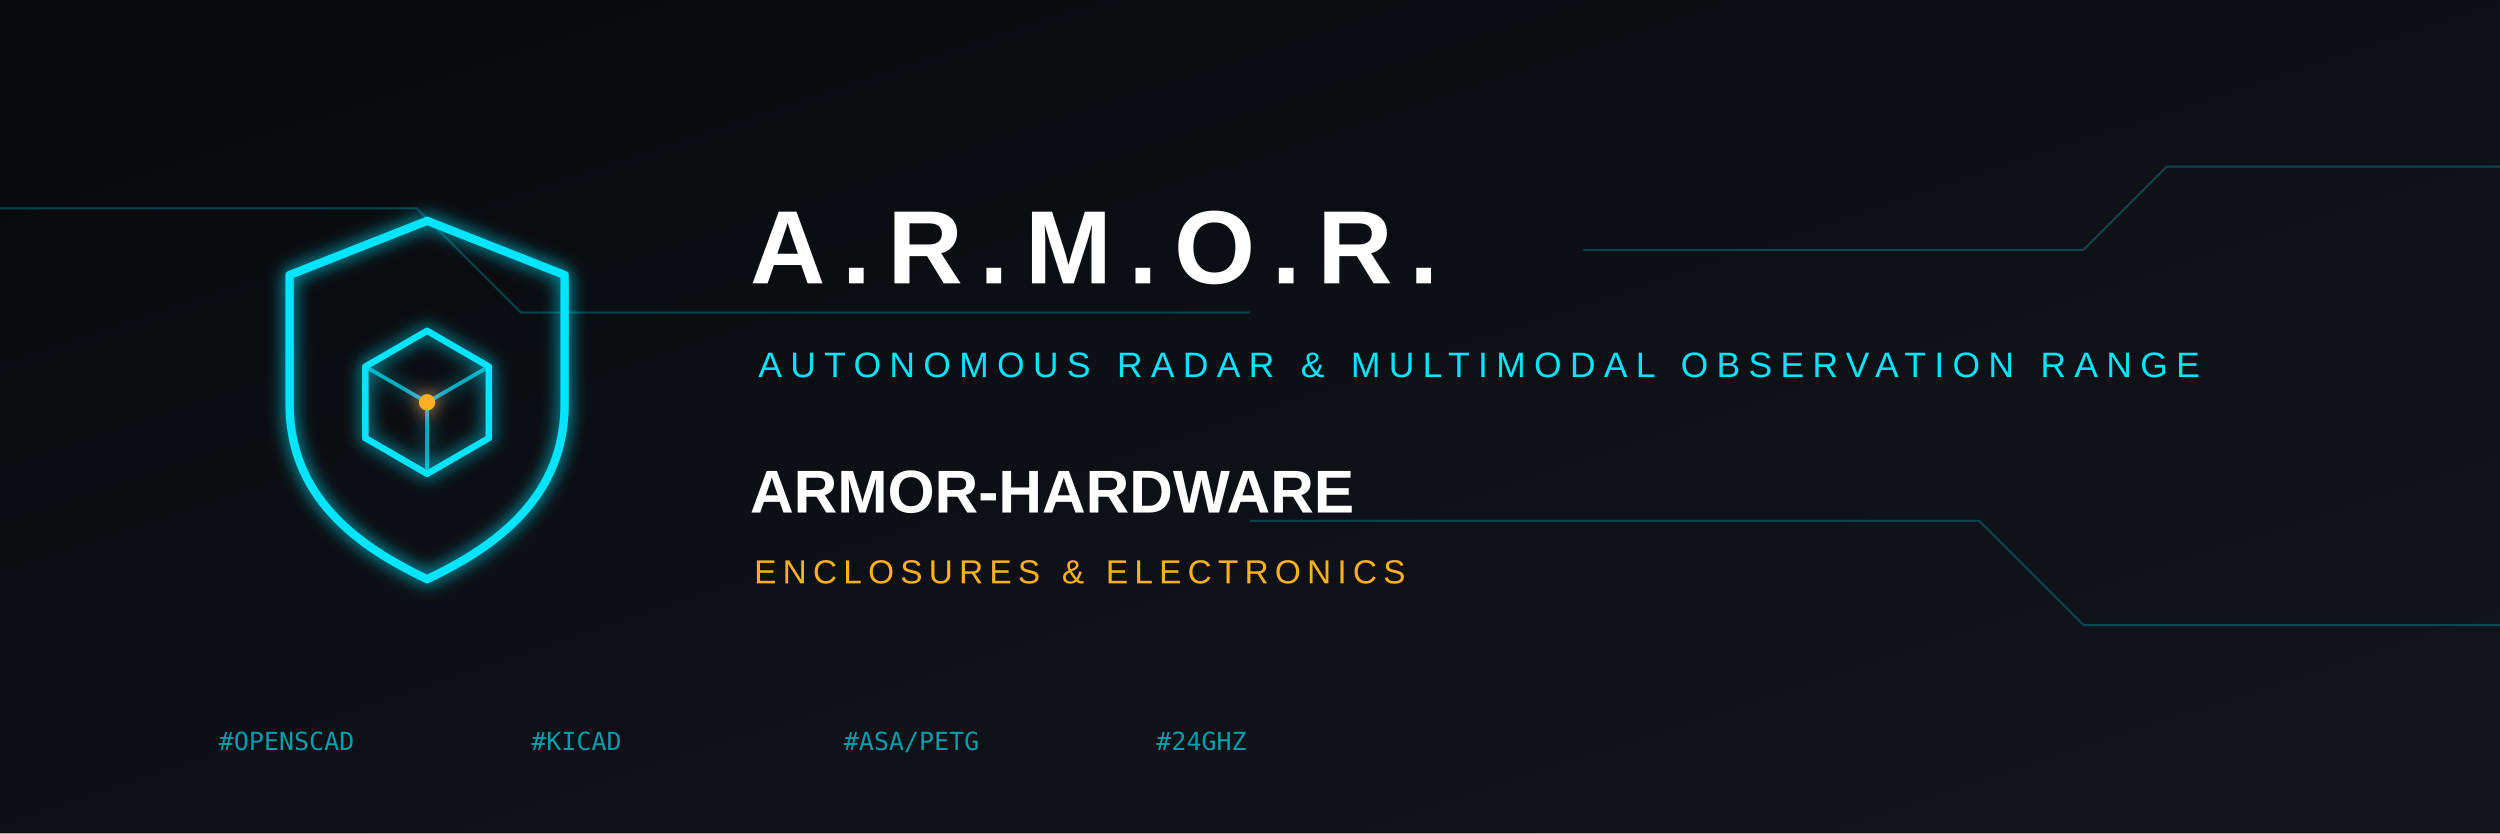
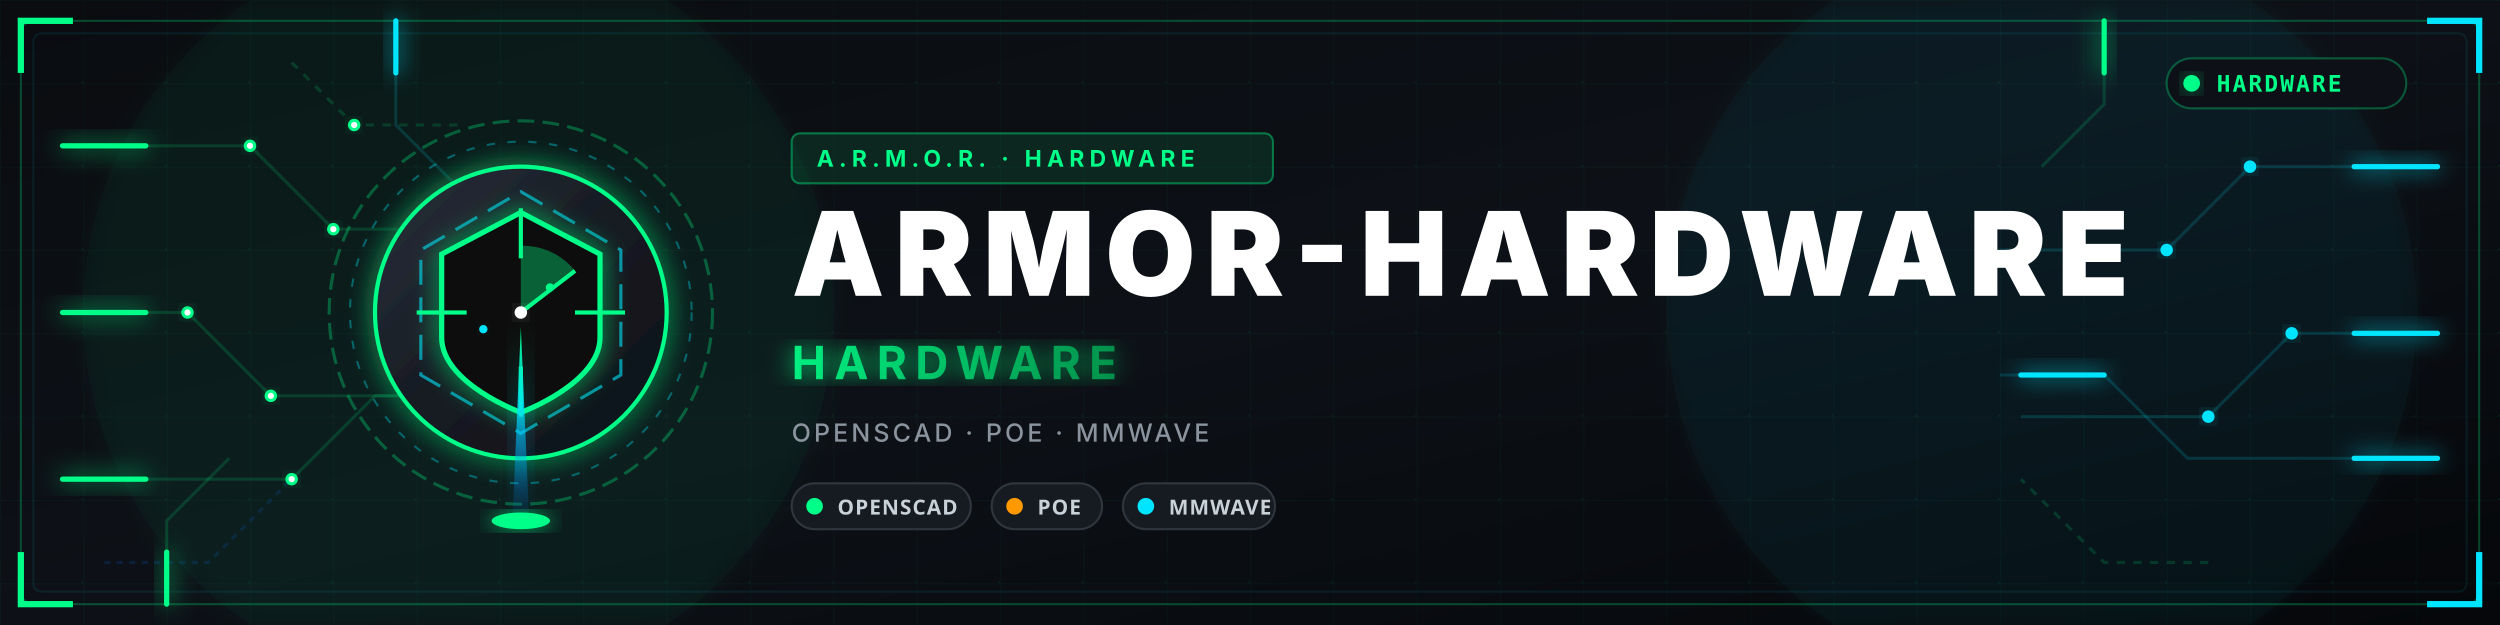
- <svg xmlns="http://www.w3.org/2000/svg" viewBox="0 0 1200 400" role="img" aria-labelledby="title desc">
+ <svg xmlns="http://www.w3.org/2000/svg" viewBox="0 0 1200 300" width="100%" height="100%">
  <defs>
-     <linearGradient id="bg" x1="0%" y1="0%" x2="100%" y2="100%">
-       <stop stop-color="#07090C" />
-       <stop offset="1" stop-color="#12161C" />
-     </linearGradient>
-     <filter id="g">
-       <feGaussianBlur stdDeviation="4" result="b" />
+     <linearGradient id="bgGlow" x1="0%" y1="0%" x2="100%" y2="100%">
+       <stop offset="0%" stop-color="#0A0C10" />
+       <stop offset="50%" stop-color="#0D1117" />
+       <stop offset="100%" stop-color="#05070A" />
+     </linearGradient>
+     <linearGradient id="cyanGlow" x1="0%" y1="0%" x2="100%" y2="0%">
+       <stop offset="0%" stop-color="#00E5FF" stop-opacity="0.8" />
+       <stop offset="100%" stop-color="#0088FF" stop-opacity="0.9" />
+     </linearGradient>
+     <linearGradient id="greenGlow" x1="0%" y1="0%" x2="100%" y2="0%">
+       <stop offset="0%" stop-color="#00FF88" stop-opacity="0.9" />
+       <stop offset="100%" stop-color="#00AA55" stop-opacity="0.8" />
+     </linearGradient>
+     <linearGradient id="laserBeam" x1="0%" y1="0%" x2="0%" y2="100%">
+       <stop offset="0%" stop-color="#00FF88" stop-opacity="1" />
+       <stop offset="40%" stop-color="#00E5FF" stop-opacity="0.8" />
+       <stop offset="100%" stop-color="#0077FF" stop-opacity="0" />
+     </linearGradient>
+     <linearGradient id="metalGradient" x1="0%" y1="0%" x2="100%" y2="100%">
+       <stop offset="0%" stop-color="#2A303C" />
+       <stop offset="50%" stop-color="#161B22" />
+       <stop offset="100%" stop-color="#0D1117" />
+     </linearGradient>
+     <filter id="glowCyan" x="-20%" y="-20%" width="140%" height="140%">
+       <feGaussianBlur stdDeviation="5" result="blur" />
      <feMerge>
-         <feMergeNode in="b" />
+         <feMergeNode in="blur" />
        <feMergeNode in="SourceGraphic" />
      </feMerge>
    </filter>
+     <filter id="glowGreen" x="-20%" y="-20%" width="140%" height="140%">
+       <feGaussianBlur stdDeviation="6" result="blur" />
+       <feMerge>
+         <feMergeNode in="blur" />
+         <feMergeNode in="SourceGraphic" />
+       </feMerge>
+     </filter>
+     <filter id="glowBeam" x="-30%" y="-30%" width="160%" height="160%">
+       <feGaussianBlur stdDeviation="8" result="blur" />
+       <feMerge>
+         <feMergeNode in="blur" />
+         <feMergeNode in="SourceGraphic" />
+       </feMerge>
+     </filter>
+     <pattern id="cyberGrid" width="40" height="40" patternUnits="userSpaceOnUse">
+       <path d="M 40 0 L 0 0 0 40" fill="none" stroke="#00FF88" stroke-opacity="0.03" stroke-width="1" />
+       <circle cx="40" cy="40" r="1" fill="#00FF88" fill-opacity="0.08" />
+     </pattern>
+     <g id="pcbNode">
+       <circle cx="0" cy="0" r="3" fill="#00FF88" filter="url(#glowGreen)" />
+       <circle cx="0" cy="0" r="1.5" fill="#FFFFFF" />
+     </g>
  </defs>
-   <rect width="1200" height="400" fill="url(#bg)" />
-   <g fill="none" stroke="#00E5FF" stroke-width="1" opacity=".25">
-     <path d="M0 100H200L250 150H600" />
-     <path d="M1200 300H1000L950 250H600" />
-     <path d="M1200 80H1040L1000 120H760" />
-   </g>
-   <g transform="translate(205 190)">
-     <g transform="scale(1.0)" filter="url(#g)" fill="none" stroke-linecap="round" stroke-linejoin="round" stroke="#00E5FF" stroke-width="4">
-       <path d="M0,-84 L66,-58 V4 C66,48 34,72 0,88 C-34,72 -66,48 -66,4 V-58 Z" />
-       <g transform="scale(.78) translate(0 4)" stroke-width="4">
-         <path d="M0,-44 L38,-22 V22 L0,44 L-38,22 V-22 Z" />
-         <path d="M-38,-22 L0,0 L38,-22 M0,0 V44" stroke-width="2.4" opacity=".7" />
-         <circle r="5" fill="#FFB020" stroke="none" />
-       </g>
-     </g>
-   </g>
-   <text x="360" y="136" font-family="Arial,sans-serif" font-size="50" font-weight="bold" fill="#FFF" letter-spacing="8">A.R.M.O.R.</text>
-   <text x="364" y="181" font-family="Arial,sans-serif" font-size="17" fill="#00E5FF" letter-spacing="4">AUTONOMOUS RADAR &amp; MULTIMODAL OBSERVATION RANGE</text>
-   <text x="360" y="246" font-family="Arial,sans-serif" font-size="29" font-weight="bold" fill="#FFF">ARMOR-HARDWARE</text>
-   <text x="362" y="280" font-family="Arial,sans-serif" font-size="16" fill="#FFB020" letter-spacing="3">ENCLOSURES &amp; ELECTRONICS</text>
-   <g font-family="monospace" font-size="12" fill="#00E5FF" opacity=".65">
-     <text x="105" y="360">#OPENSCAD</text>
-     <text x="255" y="360">#KICAD</text>
-     <text x="405" y="360">#ASA/PETG</text>
-     <text x="555" y="360">#24GHZ</text>
+   <rect width="1200" height="300" fill="url(#bgGlow)" />
+   <rect width="1200" height="300" fill="url(#cyberGrid)" />
+   <circle cx="220" cy="150" r="180" fill="#00FF88" fill-opacity="0.03" filter="url(#glowGreen)">
+     <animate attributeName="fill-opacity" values="0.02;0.05;0.02" dur="6s" repeatCount="indefinite" />
+   </circle>
+   <circle cx="980" cy="150" r="180" fill="#00E5FF" fill-opacity="0.03" filter="url(#glowCyan)">
+     <animate attributeName="fill-opacity" values="0.02;0.05;0.02" dur="6s" repeatCount="indefinite" />
+   </circle>
+   <rect x="10" y="10" width="1180" height="280" fill="none" stroke="#00FF88" stroke-opacity="0.25" stroke-width="1" rx="6" />
+   <rect x="16" y="16" width="1168" height="268" fill="none" stroke="#00E5FF" stroke-opacity="0.08" stroke-width="1" rx="4" />
+   <path d="M 10 35 L 10 10 L 35 10" fill="none" stroke="#00FF88" stroke-width="3">
+     <animate attributeName="stroke-opacity" values="0.6;1;0.6" dur="3s" repeatCount="indefinite" />
+   </path>
+   <path d="M 1190 35 L 1190 10 L 1165 10" fill="none" stroke="#00E5FF" stroke-width="3">
+     <animate attributeName="stroke-opacity" values="0.6;1;0.6" dur="3s" repeatCount="indefinite" />
+   </path>
+   <path d="M 10 265 L 10 290 L 35 290" fill="none" stroke="#00FF88" stroke-width="3">
+     <animate attributeName="stroke-opacity" values="0.6;1;0.6" dur="3s" repeatCount="indefinite" />
+   </path>
+   <path d="M 1190 265 L 1190 290 L 1165 290" fill="none" stroke="#00E5FF" stroke-width="3">
+     <animate attributeName="stroke-opacity" values="0.6;1;0.6" dur="3s" repeatCount="indefinite" />
+   </path>
+   <g stroke="#00FF88" stroke-opacity="0.15" stroke-width="1.5" fill="none">
+     <path d="M 30 70 L 120 70 L 160 110 L 240 110" />
+     <path d="M 30 150 L 90 150 L 130 190 L 220 190" />
+     <path d="M 30 230 L 140 230 L 180 190 L 210 190" />
+     <path d="M 80 290 L 80 250 L 110 220" />
+     <path d="M 190 10 L 190 60 L 220 90" stroke="#00E5FF" stroke-opacity="0.15" />
+     <path d="M 140 30 L 170 60 L 220 60" stroke-dasharray="4,4" />
+     <path d="M 50 270 L 100 270 L 140 230" stroke="#0077FF" stroke-opacity="0.15" stroke-dasharray="3,3" />
+   </g>
+   <g fill="none" stroke-linecap="round" stroke-linejoin="round">
+     <path d="M 30 70 L 120 70 L 160 110 L 240 110" stroke="#00FF88" stroke-width="2.5" stroke-dasharray="40, 240" filter="url(#glowGreen)">
+       <animate attributeName="stroke-dashoffset" values="280;0" dur="3s" repeatCount="indefinite" />
+     </path>
+     <path d="M 30 150 L 90 150 L 130 190 L 220 190" stroke="#00FF88" stroke-width="2.5" stroke-dasharray="40, 220" filter="url(#glowGreen)">
+       <animate attributeName="stroke-dashoffset" values="260;0" dur="3.5s" repeatCount="indefinite" />
+     </path>
+     <path d="M 30 230 L 140 230 L 180 190 L 210 190" stroke="#00FF88" stroke-width="2.5" stroke-dasharray="40, 230" filter="url(#glowGreen)">
+       <animate attributeName="stroke-dashoffset" values="270;0" dur="3.2s" repeatCount="indefinite" />
+     </path>
+     <path d="M 80 290 L 80 250 L 110 220" stroke="#00FF88" stroke-width="2.5" stroke-dasharray="25, 100" filter="url(#glowGreen)">
+       <animate attributeName="stroke-dashoffset" values="125;0" dur="2.5s" repeatCount="indefinite" />
+     </path>
+     <path d="M 190 10 L 190 60 L 220 90" stroke="#00E5FF" stroke-width="2.5" stroke-dasharray="25, 90" filter="url(#glowCyan)">
+       <animate attributeName="stroke-dashoffset" values="115;0" dur="2.8s" repeatCount="indefinite" />
+     </path>
+   </g>
+   <use href="#pcbNode" x="120" y="70" />
+   <use href="#pcbNode" x="160" y="110" />
+   <use href="#pcbNode" x="90" y="150" />
+   <use href="#pcbNode" x="130" y="190" />
+   <use href="#pcbNode" x="140" y="230" />
+   <use href="#pcbNode" x="170" y="60" />
+   <g stroke="#00E5FF" stroke-opacity="0.15" stroke-width="1.5" fill="none">
+     <path d="M 1170 80 L 1080 80 L 1040 120 L 960 120" />
+     <path d="M 1170 160 L 1100 160 L 1060 200 L 970 200" />
+     <path d="M 1170 220 L 1050 220 L 1010 180 M 1010 180 L 960 180" />
+     <path d="M 1010 10 L 1010 50 L 980 80" stroke="#00FF88" stroke-opacity="0.15" />
+     <path d="M 1060 270 L 1010 270 L 970 230" stroke="#00FF88" stroke-opacity="0.15" stroke-dasharray="4,4" />
+   </g>
+   <g fill="none" stroke-linecap="round" stroke-linejoin="round">
+     <path d="M 1170 80 L 1080 80 L 1040 120 L 960 120" stroke="#00E5FF" stroke-width="2.5" stroke-dasharray="40, 230" filter="url(#glowCyan)">
+       <animate attributeName="stroke-dashoffset" values="0;270" dur="3.5s" repeatCount="indefinite" />
+     </path>
+     <path d="M 1170 160 L 1100 160 L 1060 200 L 970 200" stroke="#00E5FF" stroke-width="2.5" stroke-dasharray="40, 240" filter="url(#glowCyan)">
+       <animate attributeName="stroke-dashoffset" values="0;280" dur="3.8s" repeatCount="indefinite" />
+     </path>
+     <path d="M 1170 220 L 1050 220 L 1010 180 M 1010 180 L 960 180" stroke="#00E5FF" stroke-width="2.5" stroke-dasharray="40, 250" filter="url(#glowCyan)">
+       <animate attributeName="stroke-dashoffset" values="0;290" dur="4s" repeatCount="indefinite" />
+     </path>
+     <path d="M 1010 10 L 1010 50 L 980 80" stroke="#00FF88" stroke-width="2.5" stroke-dasharray="25, 95" filter="url(#glowGreen)">
+       <animate attributeName="stroke-dashoffset" values="0;120" dur="2.6s" repeatCount="indefinite" />
+     </path>
+   </g>
+   <circle cx="1080" cy="80" r="3" fill="#00E5FF" filter="url(#glowCyan)" />
+   <circle cx="1040" cy="120" r="3" fill="#00E5FF" filter="url(#glowCyan)" />
+   <circle cx="1100" cy="160" r="3" fill="#00E5FF" filter="url(#glowCyan)" />
+   <circle cx="1060" cy="200" r="3" fill="#00E5FF" filter="url(#glowCyan)" />
+   <g transform="translate(250, 150)">
+     <g>
+       <circle cx="0" cy="0" r="92" fill="none" stroke="#00FF88" stroke-opacity="0.3" stroke-width="1.5" stroke-dasharray="8,4" />
+       <circle cx="0" cy="0" r="82" fill="none" stroke="#00E5FF" stroke-opacity="0.35" stroke-width="1" stroke-dasharray="4,6" />
+       <animateTransform attributeName="transform" type="rotate" from="0 0 0" to="360 0 0" dur="25s" repeatCount="indefinite" />
+     </g>
+     <circle cx="0" cy="0" r="70" fill="url(#metalGradient)" stroke="#00FF88" stroke-width="2" filter="url(#glowGreen)" />
+     <g>
+       <polygon points="0,-58 48,-30 48,30 0,58 -48,30 -48,-30" fill="none" stroke="#00E5FF" stroke-width="1.5" stroke-dasharray="12,6" opacity="0.6" />
+       <animateTransform attributeName="transform" type="rotate" from="360 0 0" to="0 0 0" dur="18s" repeatCount="indefinite" />
+     </g>
+     <path d="M 0 -48 L 38 -28 L 38 12 C 38 34 0 48 0 48 C 0 48 -38 34 -38 12 L -38 -28 Z" fill="#0A0C10" stroke="#00FF88" stroke-width="2.5" filter="url(#glowGreen)" />
+     <g>
+       <path d="M 0 0 L 26 -20 A 32 32 0 0 0 0 -32 Z" fill="#00FF88" fill-opacity="0.35" />
+       <line x1="0" y1="0" x2="26" y2="-20" stroke="#00FF88" stroke-width="2" />
+       <animateTransform attributeName="transform" type="rotate" from="0 0 0" to="360 0 0" dur="4s" repeatCount="indefinite" />
+     </g>
+     <circle cx="14" cy="-12" r="2" fill="#00FF88" filter="url(#glowGreen)">
+       <animate attributeName="opacity" values="0.2;1;0.2" dur="2s" repeatCount="indefinite" />
+     </circle>
+     <circle cx="-18" cy="8" r="2" fill="#00E5FF" filter="url(#glowCyan)">
+       <animate attributeName="opacity" values="1;0.2;1" dur="1.5s" repeatCount="indefinite" />
+     </circle>
+     <line x1="-50" y1="0" x2="-26" y2="0" stroke="#00FF88" stroke-width="2" />
+     <line x1="26" y1="0" x2="50" y2="0" stroke="#00FF88" stroke-width="2" />
+     <line x1="0" y1="-50" x2="0" y2="-26" stroke="#00FF88" stroke-width="2" />
+     <line x1="0" y1="26" x2="0" y2="50" stroke="#00FF88" stroke-width="2" />
+     <circle cx="0" cy="0" r="3" fill="#FFFFFF" filter="url(#glowGreen)">
+       <animate attributeName="opacity" values="0.4;1;0.4" dur="1.2s" repeatCount="indefinite" />
+     </circle>
+   </g>
+   <path d="M 250 157 L 246 250 L 254 250 Z" fill="url(#laserBeam)" filter="url(#glowBeam)">
+     <animate attributeName="opacity" values="0.3;1;0.3" dur="1.2s" repeatCount="indefinite" />
+   </path>
+   <ellipse cx="250" cy="250" rx="14" ry="4" fill="#00FF88" filter="url(#glowGreen)">
+     <animate attributeName="rx" values="10;18;10" dur="1.2s" repeatCount="indefinite" />
+     <animate attributeName="opacity" values="0.4;1;0.4" dur="1.2s" repeatCount="indefinite" />
+   </ellipse>
+   <g transform="translate(380, 0)">
+     <g transform="translate(0, 82)">
+       <rect x="0" y="-18" width="231" height="24" rx="4" fill="#00FF88" fill-opacity="0.1" stroke="#00FF88" stroke-opacity="0.4" stroke-width="1">
+         <animate attributeName="stroke-opacity" values="0.3;0.8;0.3" dur="4s" repeatCount="indefinite" />
+       </rect>
+       <text x="12" y="-2" font-family="'Inter', 'Segoe UI', 'Roboto', sans-serif" font-weight="700" font-size="11" fill="#00FF88" letter-spacing="2.5">A.R.M.O.R. · HARDWARE</text>
+     </g>
+     <text x="0" y="142" font-family="'Inter', 'Segoe UI', 'Roboto', sans-serif" font-weight="900" font-size="56" fill="#FFFFFF" letter-spacing="5">ARMOR-HARDWARE</text>
+     <text x="0" y="182" font-family="'Inter', 'Segoe UI', 'Roboto', sans-serif" font-weight="700" font-size="22" fill="url(#greenGlow)" letter-spacing="4" filter="url(#glowGreen)">HARDWARE</text>
+     <text x="0" y="212" font-family="'Inter', 'Segoe UI', 'Roboto', sans-serif" font-weight="500" font-size="12" fill="#8B949E" letter-spacing="1.5">OPENSCAD · POE · MMWAVE</text>
+     <g transform="translate(0, 232)">
+       <rect x="0" y="0" width="86" height="22" rx="11" fill="#161B22" stroke="#30363D" stroke-width="1" />
+       <circle cx="11" cy="11" r="4" fill="#00FF88">
+         <animate attributeName="opacity" values="0.5;1;0.5" dur="2.0s" repeatCount="indefinite" />
+       </circle>
+       <text x="22" y="15" font-family="sans-serif" font-weight="600" font-size="10" fill="#C9D1D9" letter-spacing="0.5">OPENSCAD</text>
+       <rect x="96" y="0" width="53" height="22" rx="11" fill="#161B22" stroke="#30363D" stroke-width="1" />
+       <circle cx="107" cy="11" r="4" fill="#FF9900">
+         <animate attributeName="opacity" values="0.5;1;0.5" dur="2.2s" repeatCount="indefinite" />
+       </circle>
+       <text x="118" y="15" font-family="sans-serif" font-weight="600" font-size="10" fill="#C9D1D9" letter-spacing="0.5">POE</text>
+       <rect x="159" y="0" width="73" height="22" rx="11" fill="#161B22" stroke="#30363D" stroke-width="1" />
+       <circle cx="170" cy="11" r="4" fill="#00E5FF">
+         <animate attributeName="opacity" values="0.5;1;0.5" dur="2.4s" repeatCount="indefinite" />
+       </circle>
+       <text x="181" y="15" font-family="sans-serif" font-weight="600" font-size="10" fill="#C9D1D9" letter-spacing="0.5">MMWAVE</text>
+     </g>
+   </g>
+   <g transform="translate(1050, 42)">
+     <rect x="-10" y="-14" width="115" height="24" rx="12" fill="#0D1117" stroke="#00FF88" stroke-opacity="0.3" stroke-width="1" />
+     <circle cx="2" cy="-2" r="4" fill="#00FF88" filter="url(#glowGreen)">
+       <animate attributeName="opacity" values="0.3;1;0.3" dur="1.5s" repeatCount="indefinite" />
+     </circle>
+     <text x="14" y="2" font-family="monospace" font-weight="700" font-size="11" fill="#00FF88" letter-spacing="1">HARDWARE</text>
  </g>
</svg>
